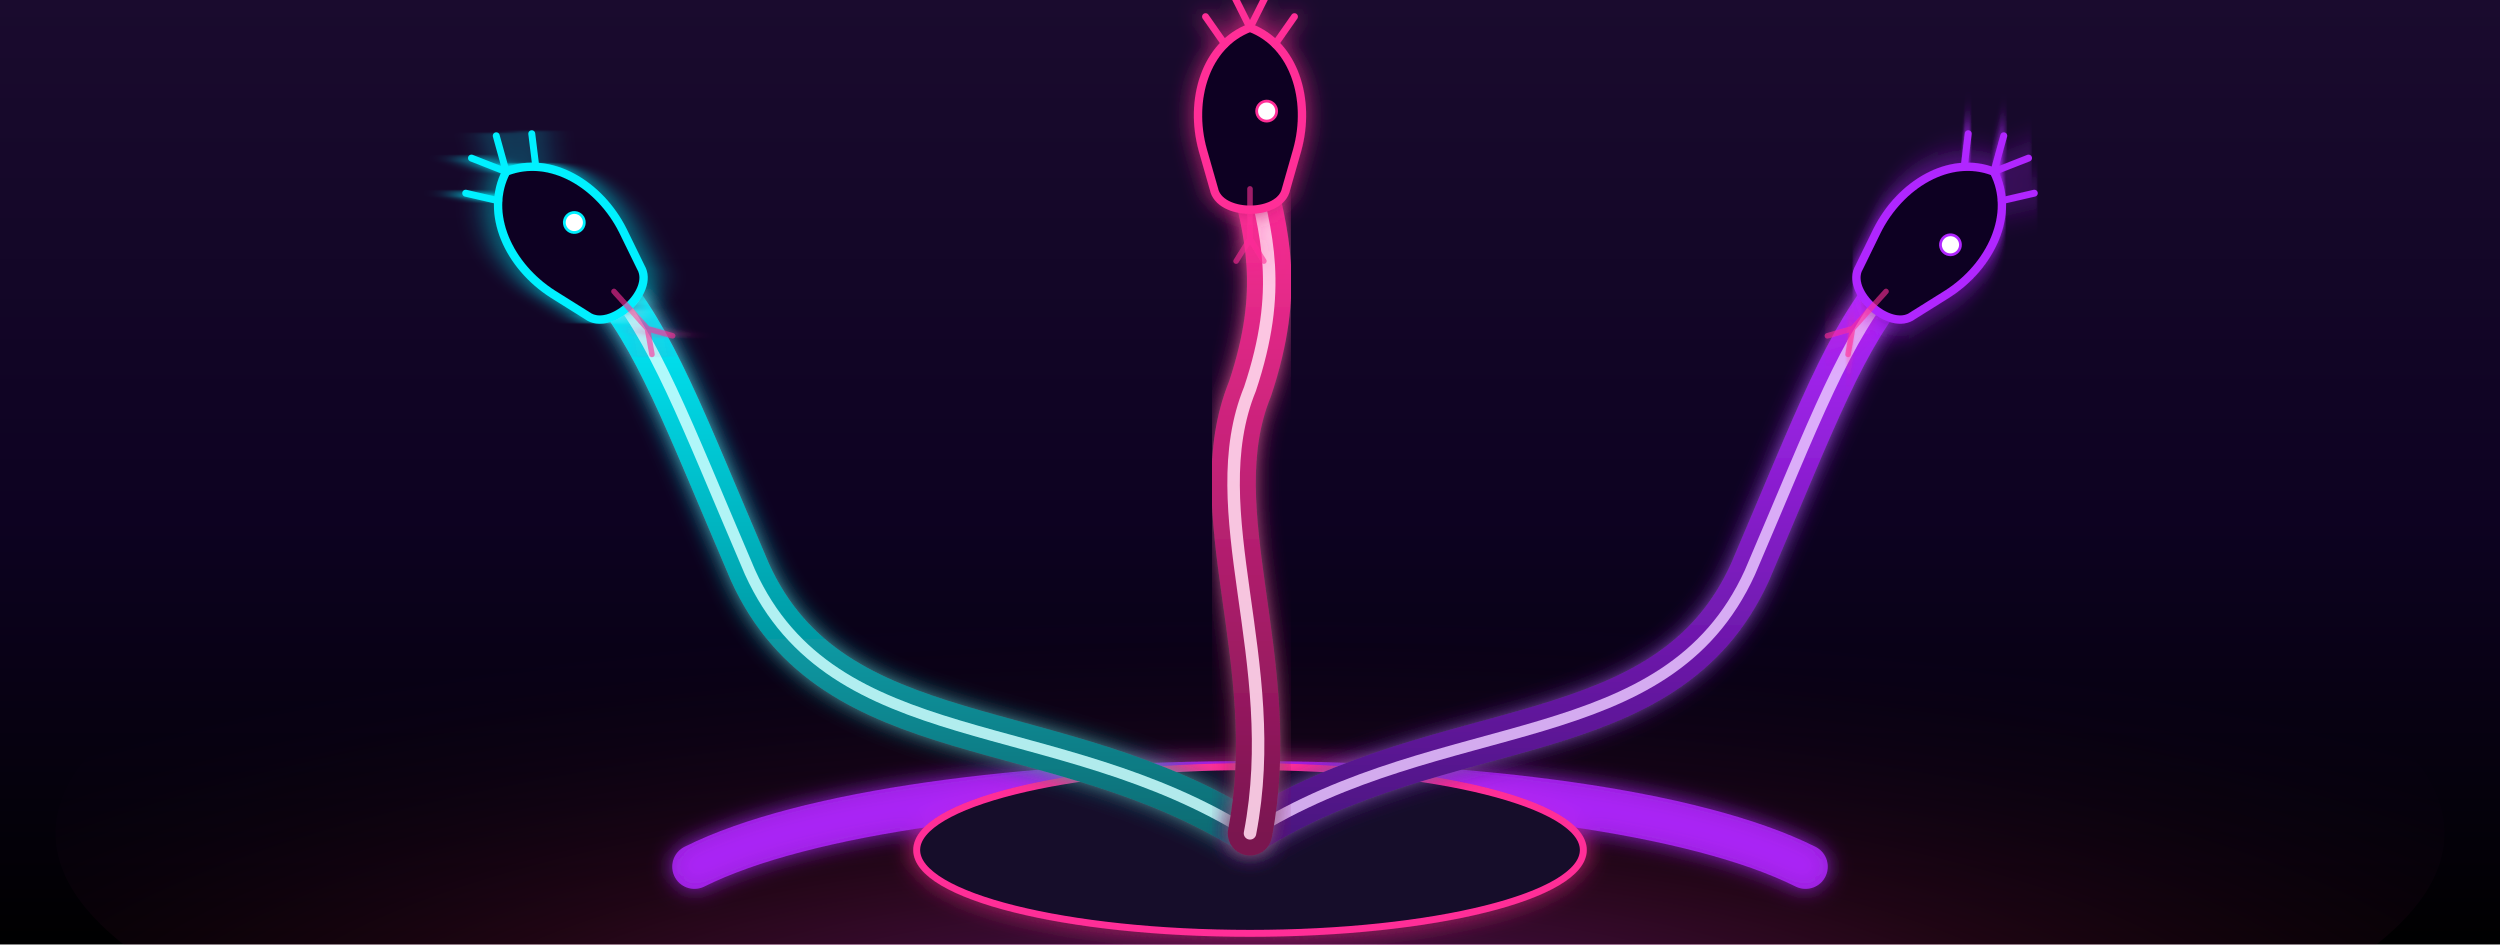
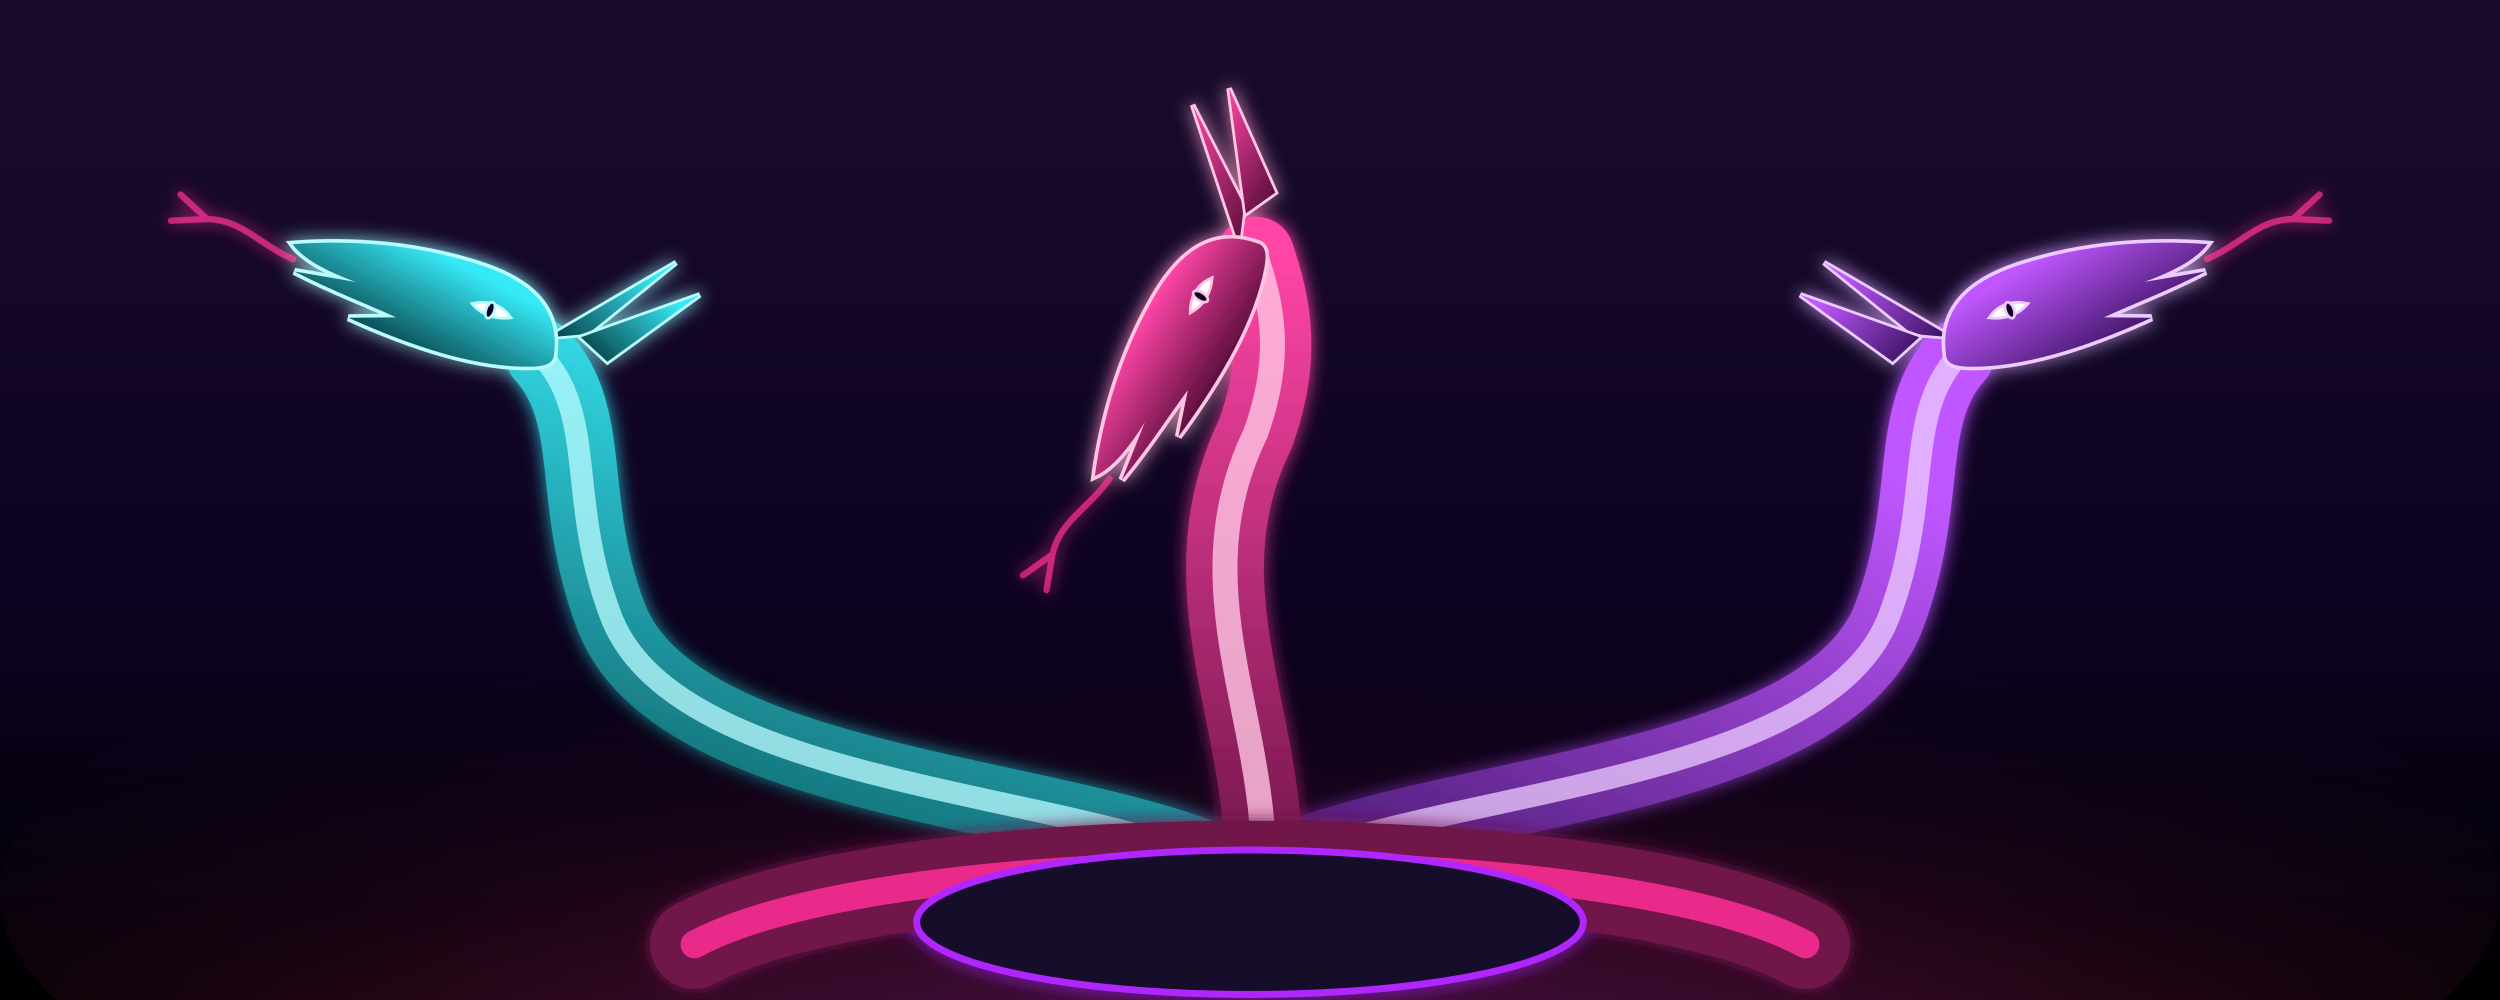
- <svg xmlns="http://www.w3.org/2000/svg" viewBox="0 0 900 340" width="100%" preserveAspectRatio="xMidYMid meet" role="img" aria-label="Animated three-headed neon hydra">
+ <svg xmlns="http://www.w3.org/2000/svg" viewBox="0 0 900 360" width="100%" preserveAspectRatio="xMidYMid meet" role="img" aria-label="Animated three-headed neon hydra">
  <defs>
    <linearGradient id="bg" x1="0" y1="0" x2="0" y2="1">
      <stop offset="0" stop-color="#1A0B2E" />
-       <stop offset="0.55" stop-color="#0D0221" />
-       <stop offset="1" stop-color="#000000" />
+       <stop offset="0.6" stop-color="#0D0221" />
+       <stop offset="1" stop-color="#000" />
    </linearGradient>
-     <radialGradient id="aura" cx="0.5" cy="0.85" r="0.7">
-       <stop offset="0" stop-color="#B026FF" stop-opacity="0.45" />
-       <stop offset="0.5" stop-color="#FF2E97" stop-opacity="0.12" />
+     <radialGradient id="aura" cx="0.5" cy="0.9" r="0.8">
+       <stop offset="0" stop-color="#B026FF" stop-opacity="0.5" />
+       <stop offset="0.55" stop-color="#FF2E97" stop-opacity="0.12" />
      <stop offset="1" stop-color="#0D0221" stop-opacity="0" />
    </radialGradient>
-     <linearGradient id="gCyan" x1="0" y1="1" x2="0" y2="0">
-       <stop offset="0" stop-color="#0a6b73" />
-       <stop offset="1" stop-color="#00F0FF" />
+     <linearGradient id="fCyan" x1="0" y1="1" x2="0.4" y2="0">
+       <stop offset="0" stop-color="#063b42" />
+       <stop offset="1" stop-color="#36e9f6" />
    </linearGradient>
-     <linearGradient id="gMag" x1="0" y1="1" x2="0" y2="0">
-       <stop offset="0" stop-color="#7a1450" />
-       <stop offset="1" stop-color="#FF2E97" />
+     <linearGradient id="fMag" x1="0" y1="1" x2="0" y2="0">
+       <stop offset="0" stop-color="#5e0f3e" />
+       <stop offset="1" stop-color="#ff45a6" />
    </linearGradient>
-     <linearGradient id="gPur" x1="0" y1="1" x2="0" y2="0">
-       <stop offset="0" stop-color="#4b1280" />
-       <stop offset="1" stop-color="#B026FF" />
+     <linearGradient id="fPur" x1="0" y1="1" x2="0.6" y2="0">
+       <stop offset="0" stop-color="#34105a" />
+       <stop offset="1" stop-color="#c057ff" />
    </linearGradient>
    <filter id="glow" x="-60%" y="-60%" width="220%" height="220%">
-       <feGaussianBlur stdDeviation="4" result="b" />
+       <feGaussianBlur stdDeviation="3" result="b" />
      <feMerge>
        <feMergeNode in="b" />
        <feMergeNode in="SourceGraphic" />
      </feMerge>
    </filter>
-     <filter id="soft" x="-80%" y="-80%" width="260%" height="260%">
-       <feGaussianBlur stdDeviation="10" />
-     </filter>
    <g id="head">
-       <path d="M0,-46 C16,-40 22,-20 17,-2 L13,12 C11,22 -11,22 -13,12 L-17,-2 C-22,-20 -16,-40 0,-46 Z" fill="#0D0221" stroke-width="3" />
-       <path d="M0,-46 L-6,-58 M0,-46 L6,-58 M-9,-40 L-16,-50 M9,-40 L16,-50" fill="none" stroke-width="2.5" stroke-linecap="round" />
-       <circle class="eye" cx="6" cy="-16" r="3.6" fill="#FFFFFF" />
-       <g class="tongue" opacity="0.6">
-         <path d="M0,12 L0,30 M0,30 L-5,38 M0,30 L5,38" fill="none" stroke="#FF2E97" stroke-width="2" stroke-linecap="round" />
+       <path d="M0,-7 L34,-48 L13,-13 Z" class="skin" stroke-width="2" />
+       <path d="M11,-11 L46,-40 L23,-6 Z" class="skin" stroke-width="2" />
+       <path d="M4,-2                C0,-20 -16,-24 -34,-23                C-56,-22 -78,-16 -98,-7                C-92,-3 -82,-2 -72,-2                L-94,2                C-78,4 -66,4 -54,5                L-70,11                C-44,13 -20,12 -2,5                C3,3 5,1 4,-2 Z" class="skin" stroke-width="2.6" />
+       <g class="eye">
+         <path d="M-30,-9 q8,-5 15,0 q-8,4 -15,0 Z" fill="#fff" />
+         <ellipse cx="-23" cy="-9" rx="1.5" ry="3" fill="#0D0221" />
+       </g>
+       <g class="tongue" opacity="0.7">
+         <path d="M-96,-2 C-110,-3 -118,-9 -130,-5 M-130,-5 L-142,-10 M-130,-5 L-142,0" fill="none" stroke="#FF2E97" stroke-width="2.3" stroke-linecap="round" />
      </g>
    </g>
  </defs>
-   <rect width="900" height="340" fill="url(#bg)" />
-   <ellipse cx="450" cy="300" rx="430" ry="120" fill="url(#aura)">
-     <animate attributeName="opacity" values="0.7;1;0.7" dur="3.6s" repeatCount="indefinite" />
+   <rect width="900" height="360" fill="url(#bg)" />
+   <ellipse cx="450" cy="322" rx="450" ry="128" fill="url(#aura)">
+     <animate attributeName="opacity" values="0.7;1;0.7" dur="3.8s" repeatCount="indefinite" />
  </ellipse>
  <g filter="url(#glow)">
-     <path d="M250,312 C330,272 570,272 650,312" fill="none" stroke="#B026FF" stroke-width="16" stroke-linecap="round" opacity="0.8" />
-     <ellipse cx="450" cy="306" rx="120" ry="30" fill="#160A2B" stroke="#FF2E97" stroke-width="2.5" />
-   </g>
-   <g>
-     <animateTransform attributeName="transform" type="rotate" additive="sum" values="-3.5 450 300; 3 450 300; -3.5 450 300" dur="4.2s" repeatCount="indefinite" />
-     <g filter="url(#glow)">
-       <path d="M450,300 C380,256 300,272 270,206 C246,150 236,122 217,100" fill="none" stroke="url(#gCyan)" stroke-width="15" stroke-linecap="round" />
-       <path d="M450,300 C380,256 300,272 270,206 C246,150 236,122 217,100" fill="none" stroke="#CFFFFF" stroke-width="4" stroke-linecap="round" opacity="0.85" />
-     </g>
-     <g transform="translate(213,96) rotate(-42)" stroke="#00F0FF" filter="url(#glow)">
+     <animateTransform attributeName="transform" type="rotate" additive="sum" values="-3 450 334; 3 450 334; -3 450 334" dur="4.6s" repeatCount="indefinite" />
+     <path d="M470,344 C470,280 250,300 220,222 C204,180 215,150 195,128" fill="none" stroke="url(#fCyan)" stroke-width="26" stroke-linecap="round" />
+     <path d="M470,344 C470,280 250,300 220,222 C204,180 215,150 195,128" fill="none" stroke="#bafcff" stroke-width="8" stroke-linecap="round" opacity="0.75" />
+     <g transform="translate(195,128) rotate(20)" fill="url(#fCyan)" stroke="#bafcff">
      <use href="#head" />
    </g>
  </g>
-   <g>
-     <animateTransform attributeName="transform" type="rotate" additive="sum" values="3.5 450 300; -3 450 300; 3.5 450 300" dur="4.8s" repeatCount="indefinite" />
-     <g filter="url(#glow)">
-       <path d="M450,300 C520,256 600,272 630,206 C654,150 664,122 683,100" fill="none" stroke="url(#gPur)" stroke-width="15" stroke-linecap="round" />
-       <path d="M450,300 C520,256 600,272 630,206 C654,150 664,122 683,100" fill="none" stroke="#E9C6FF" stroke-width="4" stroke-linecap="round" opacity="0.85" />
-     </g>
-     <g transform="translate(687,96) rotate(42)" stroke="#B026FF" filter="url(#glow)">
+   <g filter="url(#glow)">
+     <animateTransform attributeName="transform" type="rotate" additive="sum" values="3 450 334; -3 450 334; 3 450 334" dur="5.2s" repeatCount="indefinite" />
+     <path d="M430,344 C430,280 650,300 680,222 C696,180 685,150 705,128" fill="none" stroke="url(#fPur)" stroke-width="26" stroke-linecap="round" />
+     <path d="M430,344 C430,280 650,300 680,222 C696,180 685,150 705,128" fill="none" stroke="#ecccff" stroke-width="8" stroke-linecap="round" opacity="0.75" />
+     <g transform="translate(705,128) rotate(-20) scale(-1,1)" fill="url(#fPur)" stroke="#ecccff">
      <use href="#head" />
    </g>
  </g>
-   <g>
-     <animateTransform attributeName="transform" type="rotate" additive="sum" values="2 450 300; -2 450 300; 2 450 300" dur="3.6s" repeatCount="indefinite" />
-     <g filter="url(#glow)">
-       <path d="M450,300 C462,238 432,184 450,140 C462,104 456,84 450,60" fill="none" stroke="url(#gMag)" stroke-width="16" stroke-linecap="round" />
-       <path d="M450,300 C462,238 432,184 450,140 C462,104 456,84 450,60" fill="none" stroke="#FFD7EC" stroke-width="4.5" stroke-linecap="round" opacity="0.9" />
-     </g>
-     <g transform="translate(450,56)" stroke="#FF2E97" filter="url(#glow)">
+   <g filter="url(#glow)">
+     <animateTransform attributeName="transform" type="rotate" additive="sum" values="2 450 336; -2 450 336; 2 450 336" dur="4s" repeatCount="indefinite" />
+     <path d="M450,346 C470,276 420,222 452,156 C462,128 458,110 452,92" fill="none" stroke="url(#fMag)" stroke-width="28" stroke-linecap="round" />
+     <path d="M450,346 C470,276 420,222 452,156 C462,128 458,110 452,92" fill="none" stroke="#ffc6e4" stroke-width="9" stroke-linecap="round" opacity="0.8" />
+     <g transform="translate(452,92) rotate(-58)" fill="url(#fMag)" stroke="#ffc6e4">
      <use href="#head" />
    </g>
  </g>
+   <g filter="url(#glow)">
+     <path d="M250,340 C320,302 580,302 650,340" fill="none" stroke="#6f1248" stroke-width="32" stroke-linecap="round" />
+     <path d="M250,340 C320,302 580,302 650,340" fill="none" stroke="#FF2E97" stroke-width="10" stroke-linecap="round" opacity="0.85" />
+     <ellipse cx="450" cy="332" rx="120" ry="26" fill="#160A2B" stroke="#B026FF" stroke-width="2.5" />
+   </g>
  <style>
-     .eye { animation: blink 3.2s ease-in-out infinite; transform-box: fill-box; transform-origin: center; }
-     @keyframes blink { 0%,90%,100% { opacity:1; } 94% { opacity:0.15; } }
-     .tongue { animation: flick 2.4s ease-in-out infinite; transform-box: fill-box; transform-origin: top center; }
-     @keyframes flick { 0%,70%,100% { opacity:0; transform: scaleY(0.4); } 78%,88% { opacity:1; transform: scaleY(1); } }
+     .skin { paint-order: stroke; }
+     .gap  { fill:#0D0221; }
+     .line { stroke:#FFE3F1; }
+     .eye  { animation: blink 3.4s ease-in-out infinite; }
+     @keyframes blink { 0%,91%,100%{opacity:1} 95%{opacity:.12} }
+     .tongue { animation: flick 2.6s ease-in-out infinite; }
+     @keyframes flick { 0%,66%,100%{opacity:0} 74%,90%{opacity:.85} }
  </style>
</svg>
